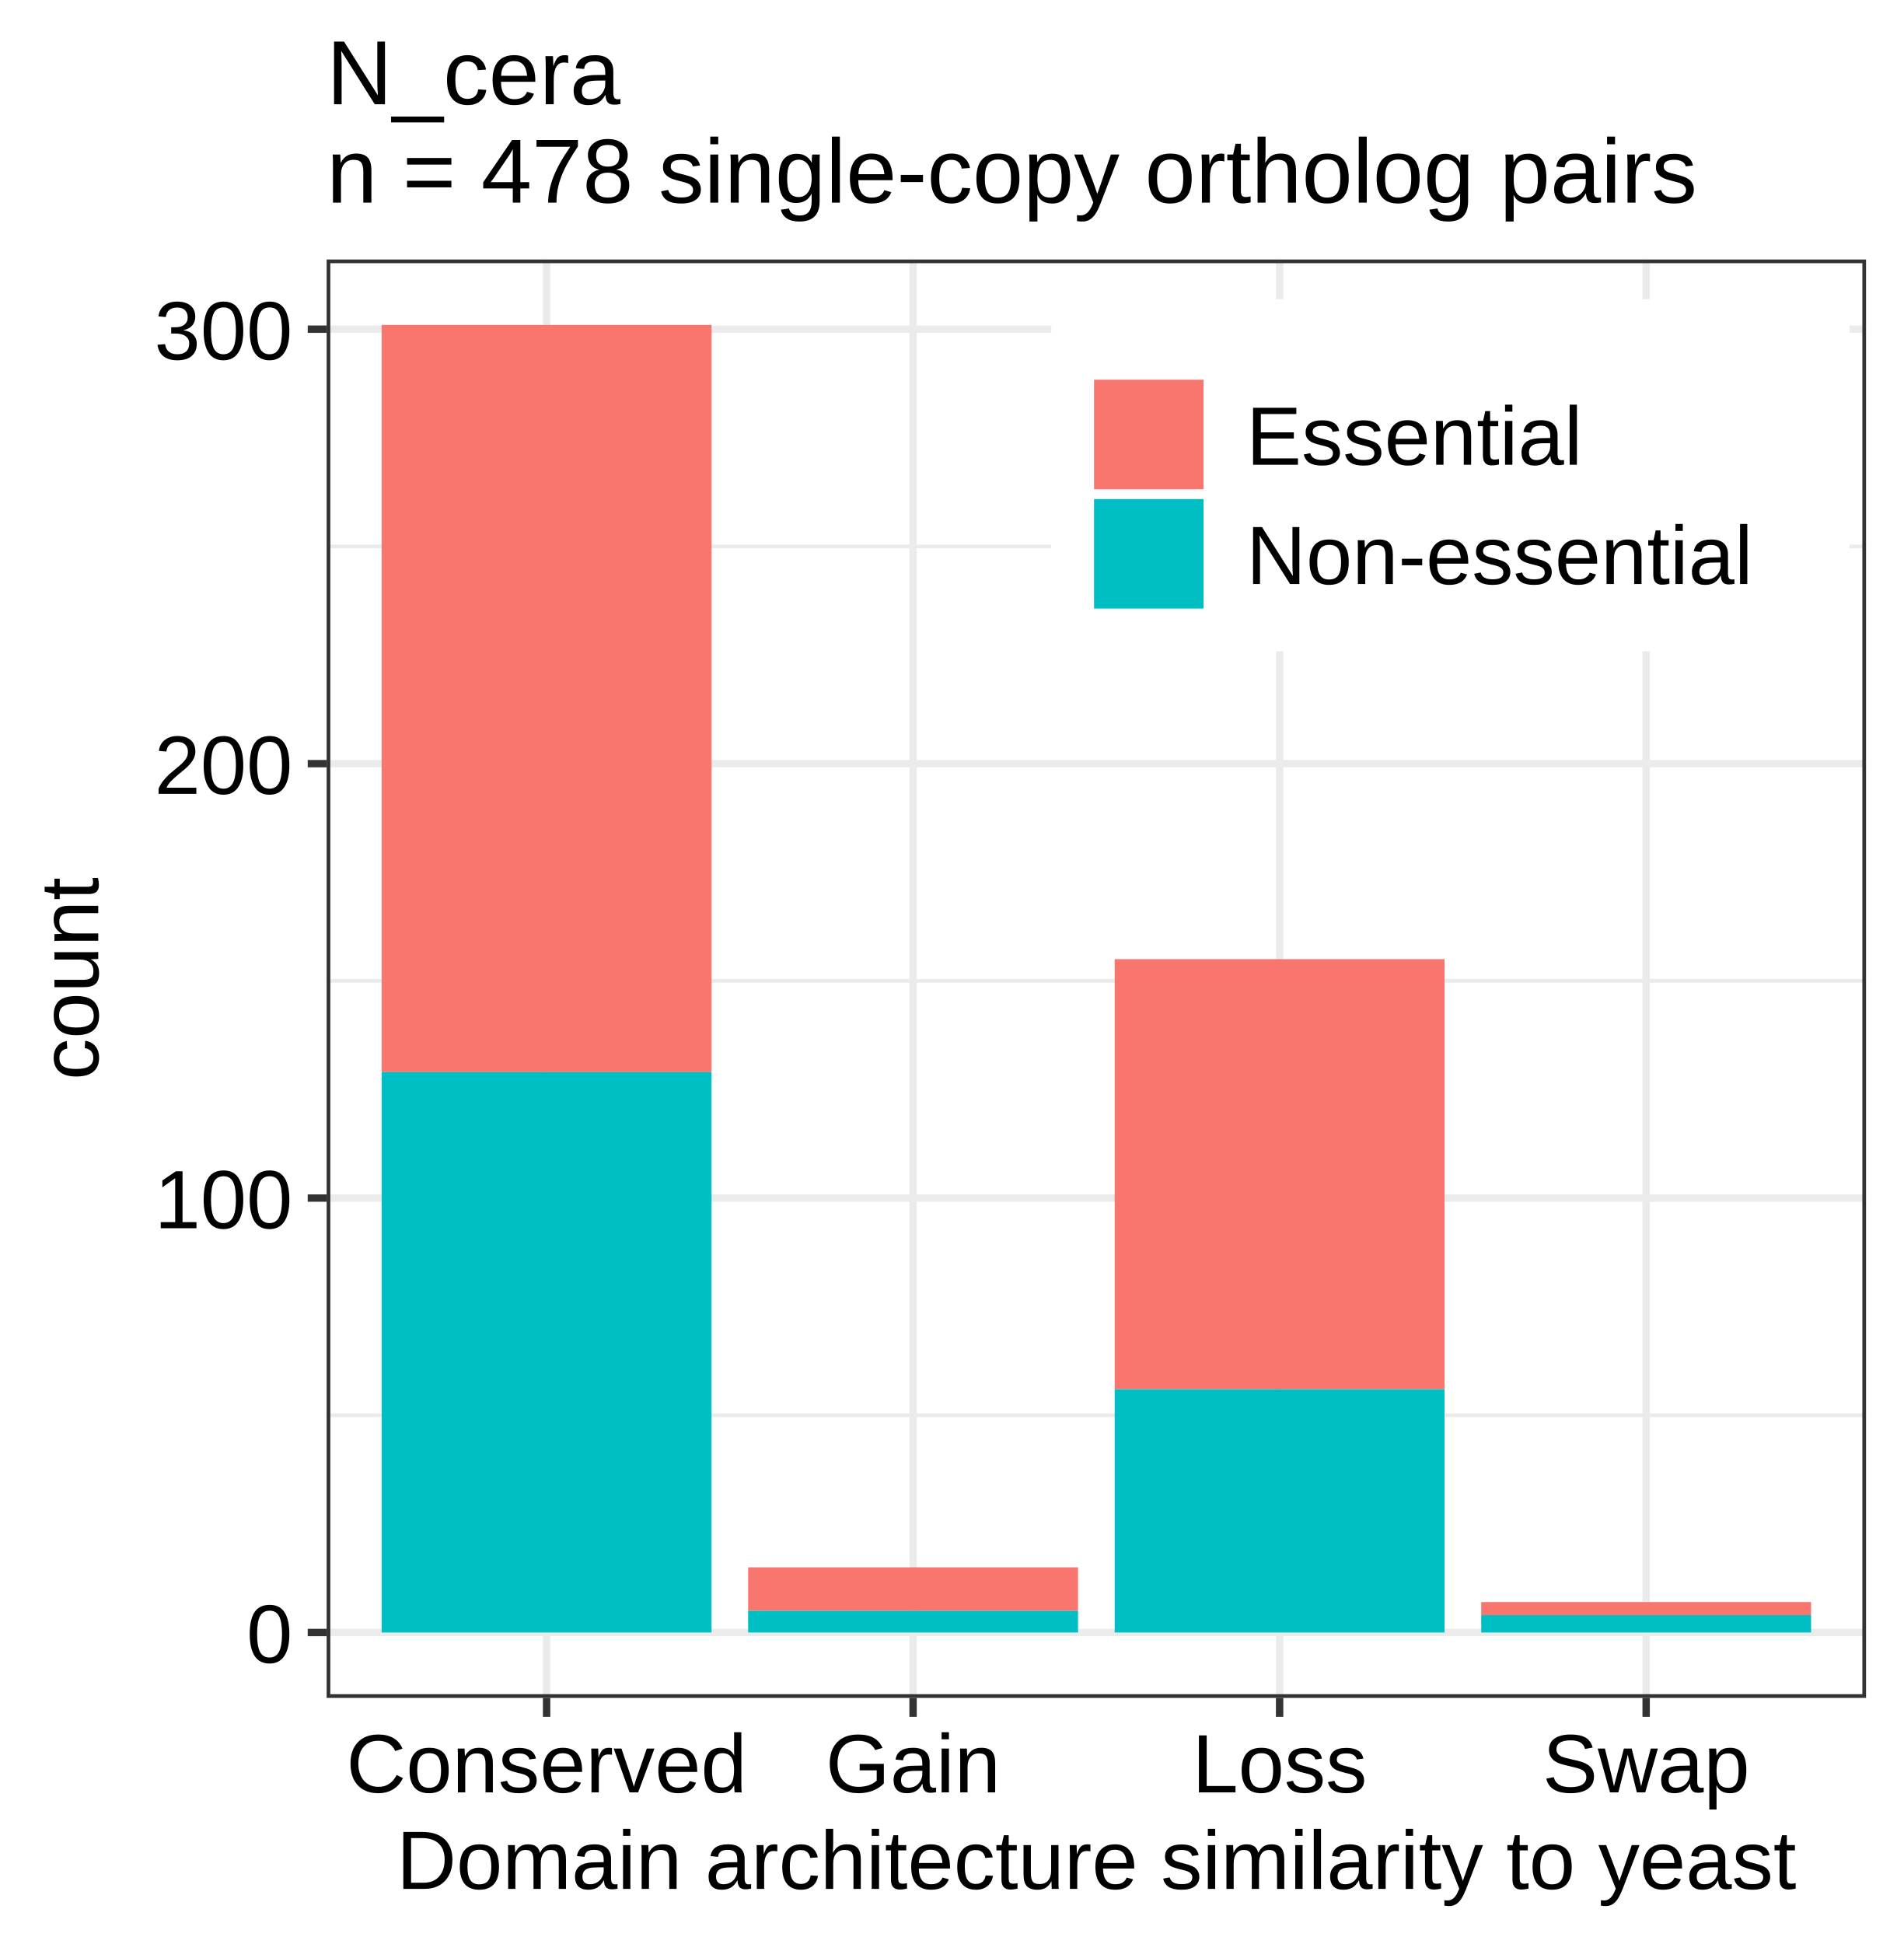
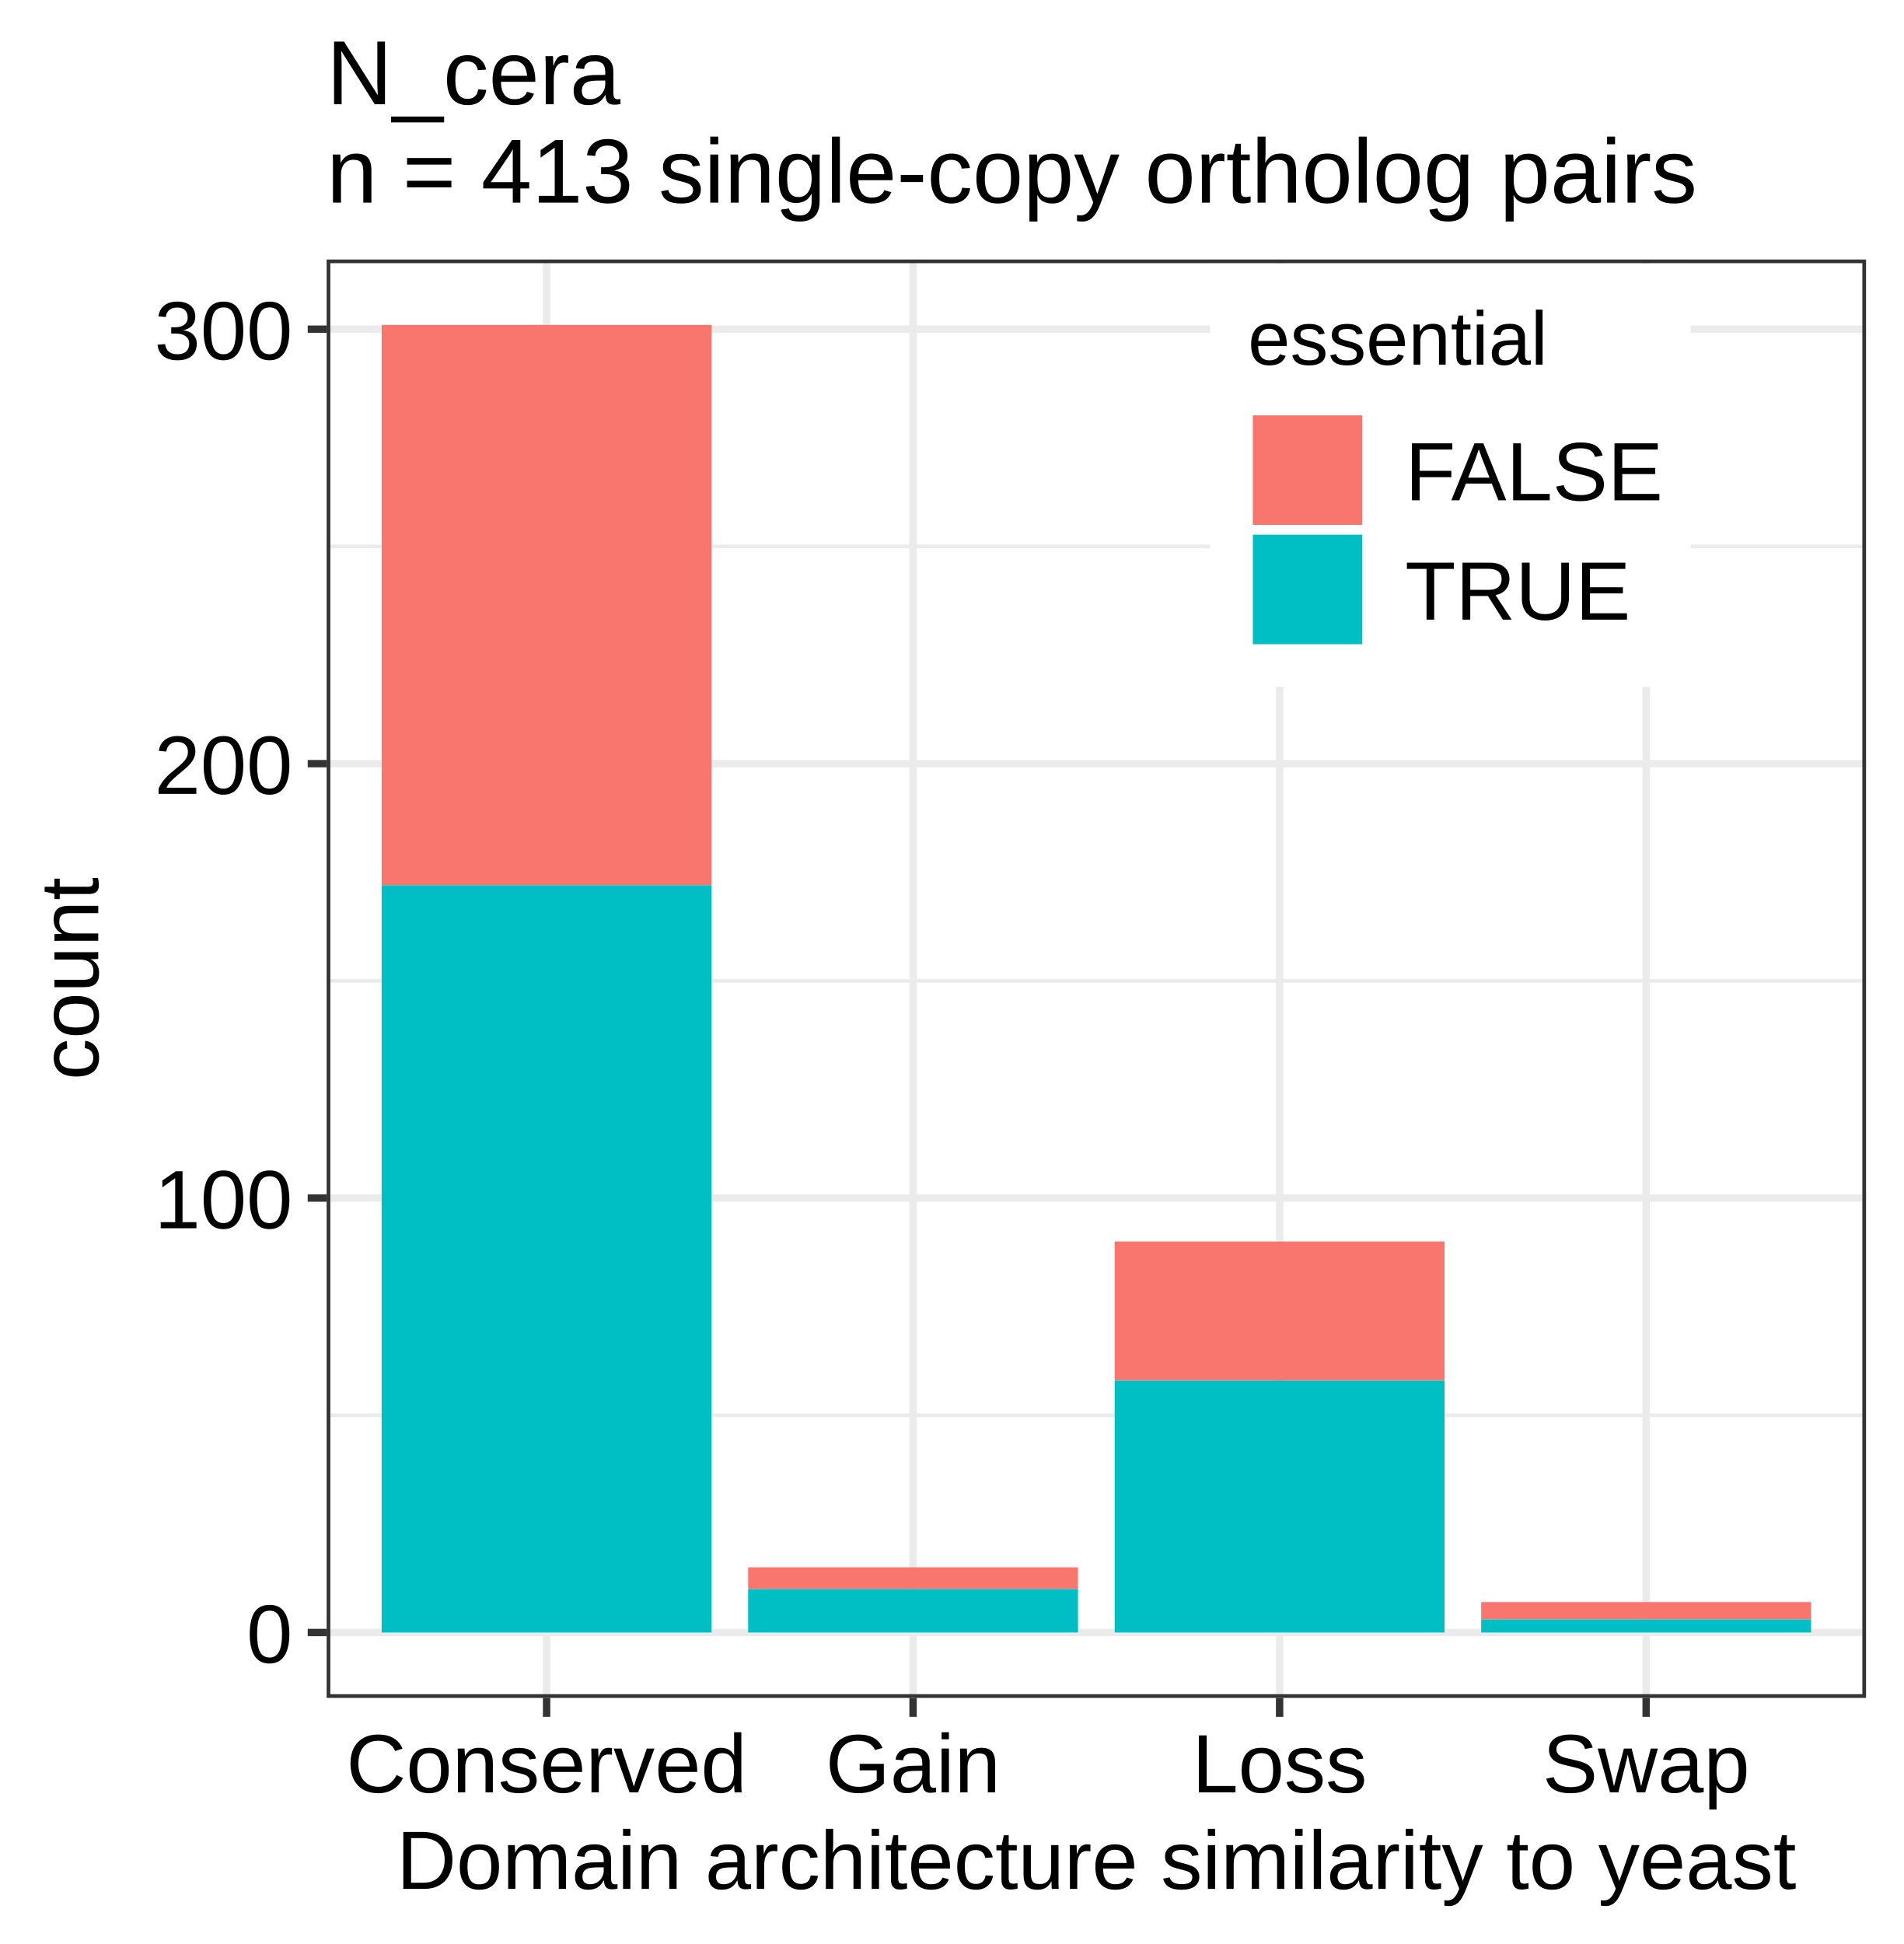
<svg xmlns="http://www.w3.org/2000/svg" class="svglite" width="275.76pt" height="281.52pt" viewBox="0 0 275.76 281.52">
  <defs>
    <style type="text/css">
    .svglite line, .svglite polyline, .svglite polygon, .svglite path, .svglite rect, .svglite circle {
      fill: none;
      stroke: #000000;
      stroke-linecap: round;
      stroke-linejoin: round;
      stroke-miterlimit: 10.00;
    }
    .svglite text {
      white-space: pre;
    }
  </style>
  </defs>
  <rect width="100%" height="100%" style="stroke: none; fill: #FFFFFF;" />
  <defs>
    <clipPath id="cpMC4wMHwyNzUuNzZ8MC4wMHwyODEuNTI=">
      <rect x="0.00" y="0.00" width="275.76" height="281.52" />
    </clipPath>
  </defs>
  <g clip-path="url(#cpMC4wMHwyNzUuNzZ8MC4wMHwyODEuNTI=)">
    <rect x="-0" y="-0" width="275.76" height="281.52" style="stroke-width: 1.07; stroke: #FFFFFF; fill: #FFFFFF;" />
  </g>
  <defs>
    <clipPath id="cpNDcuMzF8MjcwLjI4fDM3LjU4fDI0NS44OA==">
      <rect x="47.31" y="37.58" width="222.97" height="208.30" />
    </clipPath>
  </defs>
  <g clip-path="url(#cpNDcuMzF8MjcwLjI4fDM3LjU4fDI0NS44OA==)">
    <rect x="47.31" y="37.58" width="222.97" height="208.30" style="stroke-width: 1.07; stroke: none; fill: #FFFFFF;" />
    <polyline points="47.31,204.95 270.28,204.95 " style="stroke-width: 0.53; stroke: #EBEBEB; stroke-linecap: butt;" />
    <polyline points="47.31,142.04 270.28,142.04 " style="stroke-width: 0.53; stroke: #EBEBEB; stroke-linecap: butt;" />
    <polyline points="47.31,79.13 270.28,79.13 " style="stroke-width: 0.53; stroke: #EBEBEB; stroke-linecap: butt;" />
    <polyline points="47.31,236.41 270.28,236.41 " style="stroke-width: 1.07; stroke: #EBEBEB; stroke-linecap: butt;" />
    <polyline points="47.31,173.50 270.28,173.50 " style="stroke-width: 1.07; stroke: #EBEBEB; stroke-linecap: butt;" />
    <polyline points="47.31,110.59 270.28,110.59 " style="stroke-width: 1.07; stroke: #EBEBEB; stroke-linecap: butt;" />
    <polyline points="47.31,47.67 270.28,47.67 " style="stroke-width: 1.07; stroke: #EBEBEB; stroke-linecap: butt;" />
    <polyline points="79.17,245.88 79.17,37.58 " style="stroke-width: 1.07; stroke: #EBEBEB; stroke-linecap: butt;" />
    <polyline points="132.25,245.88 132.25,37.58 " style="stroke-width: 1.07; stroke: #EBEBEB; stroke-linecap: butt;" />
    <polyline points="185.34,245.88 185.34,37.58 " style="stroke-width: 1.07; stroke: #EBEBEB; stroke-linecap: butt;" />
    <polyline points="238.43,245.88 238.43,37.58 " style="stroke-width: 1.07; stroke: #EBEBEB; stroke-linecap: butt;" />
-     <rect x="55.28" y="47.05" width="47.78" height="108.21" style="stroke-width: 1.07; stroke: none; stroke-linecap: square; stroke-linejoin: miter; fill: #F8766D;" />
-     <rect x="55.28" y="155.25" width="47.78" height="81.16" style="stroke-width: 1.07; stroke: none; stroke-linecap: square; stroke-linejoin: miter; fill: #00BFC4;" />
-     <rect x="108.36" y="226.97" width="47.78" height="6.29" style="stroke-width: 1.07; stroke: none; stroke-linecap: square; stroke-linejoin: miter; fill: #F8766D;" />
-     <rect x="108.36" y="233.26" width="47.78" height="3.15" style="stroke-width: 1.07; stroke: none; stroke-linecap: square; stroke-linejoin: miter; fill: #00BFC4;" />
-     <rect x="161.45" y="138.90" width="47.78" height="62.28" style="stroke-width: 1.07; stroke: none; stroke-linecap: square; stroke-linejoin: miter; fill: #F8766D;" />
-     <rect x="161.45" y="201.18" width="47.78" height="35.23" style="stroke-width: 1.07; stroke: none; stroke-linecap: square; stroke-linejoin: miter; fill: #00BFC4;" />
-     <rect x="214.54" y="232.00" width="47.78" height="1.89" style="stroke-width: 1.07; stroke: none; stroke-linecap: square; stroke-linejoin: miter; fill: #F8766D;" />
-     <rect x="214.54" y="233.89" width="47.78" height="2.52" style="stroke-width: 1.07; stroke: none; stroke-linecap: square; stroke-linejoin: miter; fill: #00BFC4;" />
+     <rect x="55.28" y="47.05" width="47.78" height="81.16" style="stroke-width: 1.07; stroke: none; stroke-linecap: square; stroke-linejoin: miter; fill: #F8766D;" />
+     <rect x="55.28" y="128.20" width="47.78" height="108.21" style="stroke-width: 1.07; stroke: none; stroke-linecap: square; stroke-linejoin: miter; fill: #00BFC4;" />
+     <rect x="108.36" y="226.97" width="47.78" height="3.15" style="stroke-width: 1.07; stroke: none; stroke-linecap: square; stroke-linejoin: miter; fill: #F8766D;" />
+     <rect x="108.36" y="230.12" width="47.78" height="6.29" style="stroke-width: 1.07; stroke: none; stroke-linecap: square; stroke-linejoin: miter; fill: #00BFC4;" />
+     <rect x="161.45" y="179.79" width="47.78" height="20.13" style="stroke-width: 1.07; stroke: none; stroke-linecap: square; stroke-linejoin: miter; fill: #F8766D;" />
+     <rect x="161.45" y="199.92" width="47.78" height="36.49" style="stroke-width: 1.07; stroke: none; stroke-linecap: square; stroke-linejoin: miter; fill: #00BFC4;" />
+     <rect x="214.54" y="232.00" width="47.78" height="2.52" style="stroke-width: 1.07; stroke: none; stroke-linecap: square; stroke-linejoin: miter; fill: #F8766D;" />
+     <rect x="214.54" y="234.52" width="47.78" height="1.89" style="stroke-width: 1.07; stroke: none; stroke-linecap: square; stroke-linejoin: miter; fill: #00BFC4;" />
    <rect x="47.31" y="37.58" width="222.97" height="208.30" style="stroke-width: 1.07; stroke: #333333;" />
  </g>
  <g clip-path="url(#cpMC4wMHwyNzUuNzZ8MC4wMHwyODEuNTI=)">
    <text x="42.38" y="240.78" text-anchor="end" style="font-size: 12.00px; font-family: &quot;Arimo&quot;;" textLength="7.64px" lengthAdjust="spacingAndGlyphs">0</text>
    <text x="42.38" y="177.87" text-anchor="end" style="font-size: 12.00px; font-family: &quot;Arimo&quot;;" textLength="22.92px" lengthAdjust="spacingAndGlyphs">100</text>
    <text x="42.38" y="114.96" text-anchor="end" style="font-size: 12.00px; font-family: &quot;Arimo&quot;;" textLength="22.92px" lengthAdjust="spacingAndGlyphs">200</text>
    <text x="42.38" y="52.05" text-anchor="end" style="font-size: 12.00px; font-family: &quot;Arimo&quot;;" textLength="22.92px" lengthAdjust="spacingAndGlyphs">300</text>
    <polyline points="44.57,236.41 47.31,236.41 " style="stroke-width: 1.07; stroke: #333333; stroke-linecap: butt;" />
    <polyline points="44.57,173.50 47.31,173.50 " style="stroke-width: 1.07; stroke: #333333; stroke-linecap: butt;" />
    <polyline points="44.57,110.59 47.31,110.59 " style="stroke-width: 1.07; stroke: #333333; stroke-linecap: butt;" />
    <polyline points="44.57,47.67 47.31,47.67 " style="stroke-width: 1.07; stroke: #333333; stroke-linecap: butt;" />
    <polyline points="79.17,248.62 79.17,245.88 " style="stroke-width: 1.07; stroke: #333333; stroke-linecap: butt;" />
    <polyline points="132.25,248.62 132.25,245.88 " style="stroke-width: 1.07; stroke: #333333; stroke-linecap: butt;" />
    <polyline points="185.34,248.62 185.34,245.88 " style="stroke-width: 1.07; stroke: #333333; stroke-linecap: butt;" />
    <polyline points="238.43,248.62 238.43,245.88 " style="stroke-width: 1.07; stroke: #333333; stroke-linecap: butt;" />
    <text x="79.17" y="259.56" text-anchor="middle" style="font-size: 12.00px; font-family: &quot;Arimo&quot;;" textLength="64.02px" lengthAdjust="spacingAndGlyphs">Conserved</text>
    <text x="132.25" y="259.56" text-anchor="middle" style="font-size: 12.00px; font-family: &quot;Arimo&quot;;" textLength="27.60px" lengthAdjust="spacingAndGlyphs">Gain</text>
    <text x="185.34" y="259.56" text-anchor="middle" style="font-size: 12.00px; font-family: &quot;Arimo&quot;;" textLength="26.34px" lengthAdjust="spacingAndGlyphs">Loss</text>
    <text x="238.43" y="259.56" text-anchor="middle" style="font-size: 12.00px; font-family: &quot;Arimo&quot;;" textLength="32.41px" lengthAdjust="spacingAndGlyphs">Swap</text>
    <text x="158.80" y="273.54" text-anchor="middle" style="font-size: 12.00px; font-family: &quot;Arimo&quot;;" textLength="234.75px" lengthAdjust="spacingAndGlyphs">Domain architecture similarity to yeast</text>
    <text transform="translate(14.23,141.73) rotate(-90)" text-anchor="middle" style="font-size: 12.00px; font-family: &quot;Arimo&quot;;" textLength="33.88px" lengthAdjust="spacingAndGlyphs">count</text>
-     <rect x="152.27" y="43.32" width="115.62" height="51.00" style="stroke-width: 1.07; stroke: none; fill: #FFFFFF;" />
-     <rect x="157.75" y="54.28" width="17.28" height="17.28" style="stroke-width: 1.07; stroke: none; fill: #FFFFFF;" />
-     <rect x="158.46" y="54.99" width="15.86" height="15.86" style="stroke-width: 1.07; stroke: none; stroke-linecap: square; stroke-linejoin: miter; fill: #F8766D;" />
-     <rect x="157.75" y="71.56" width="17.28" height="17.28" style="stroke-width: 1.07; stroke: none; fill: #FFFFFF;" />
-     <rect x="158.46" y="72.27" width="15.86" height="15.86" style="stroke-width: 1.07; stroke: none; stroke-linecap: square; stroke-linejoin: miter; fill: #00BFC4;" />
-     <text x="180.51" y="67.30" style="font-size: 12.00px; font-family: &quot;Arimo&quot;;" textLength="53.83px" lengthAdjust="spacingAndGlyphs">Essential</text>
-     <text x="180.51" y="84.58" style="font-size: 12.00px; font-family: &quot;Arimo&quot;;" textLength="81.90px" lengthAdjust="spacingAndGlyphs">Non-essential</text>
+     <rect x="175.27" y="38.17" width="69.62" height="61.31" style="stroke-width: 1.07; stroke: none; fill: #FFFFFF;" />
+     <text x="180.75" y="52.81" style="font-size: 11.00px; font-family: &quot;Arimo&quot;;" textLength="49.14px" lengthAdjust="spacingAndGlyphs">essential</text>
+     <rect x="180.75" y="59.44" width="17.28" height="17.28" style="stroke-width: 1.07; stroke: none; fill: #FFFFFF;" />
+     <rect x="181.46" y="60.15" width="15.86" height="15.86" style="stroke-width: 1.07; stroke: none; stroke-linecap: square; stroke-linejoin: miter; fill: #F8766D;" />
+     <rect x="180.75" y="76.72" width="17.28" height="17.28" style="stroke-width: 1.07; stroke: none; fill: #FFFFFF;" />
+     <rect x="181.46" y="77.43" width="15.86" height="15.86" style="stroke-width: 1.07; stroke: none; stroke-linecap: square; stroke-linejoin: miter; fill: #00BFC4;" />
+     <text x="203.51" y="72.45" style="font-size: 12.00px; font-family: &quot;Arimo&quot;;" textLength="35.90px" lengthAdjust="spacingAndGlyphs">FALSE</text>
+     <text x="203.51" y="89.73" style="font-size: 12.00px; font-family: &quot;Arimo&quot;;" textLength="32.03px" lengthAdjust="spacingAndGlyphs">TRUE</text>
    <text x="47.31" y="15.10" style="font-size: 13.20px; font-family: &quot;Arimo&quot;;" textLength="45.33px" lengthAdjust="spacingAndGlyphs">N_cera</text>
-     <text x="47.31" y="29.35" style="font-size: 13.20px; font-family: &quot;Arimo&quot;;" textLength="228.47px" lengthAdjust="spacingAndGlyphs">n = 478 single-copy ortholog pairs</text>
+     <text x="47.31" y="29.35" style="font-size: 13.20px; font-family: &quot;Arimo&quot;;" textLength="228.47px" lengthAdjust="spacingAndGlyphs">n = 413 single-copy ortholog pairs</text>
  </g>
</svg>
